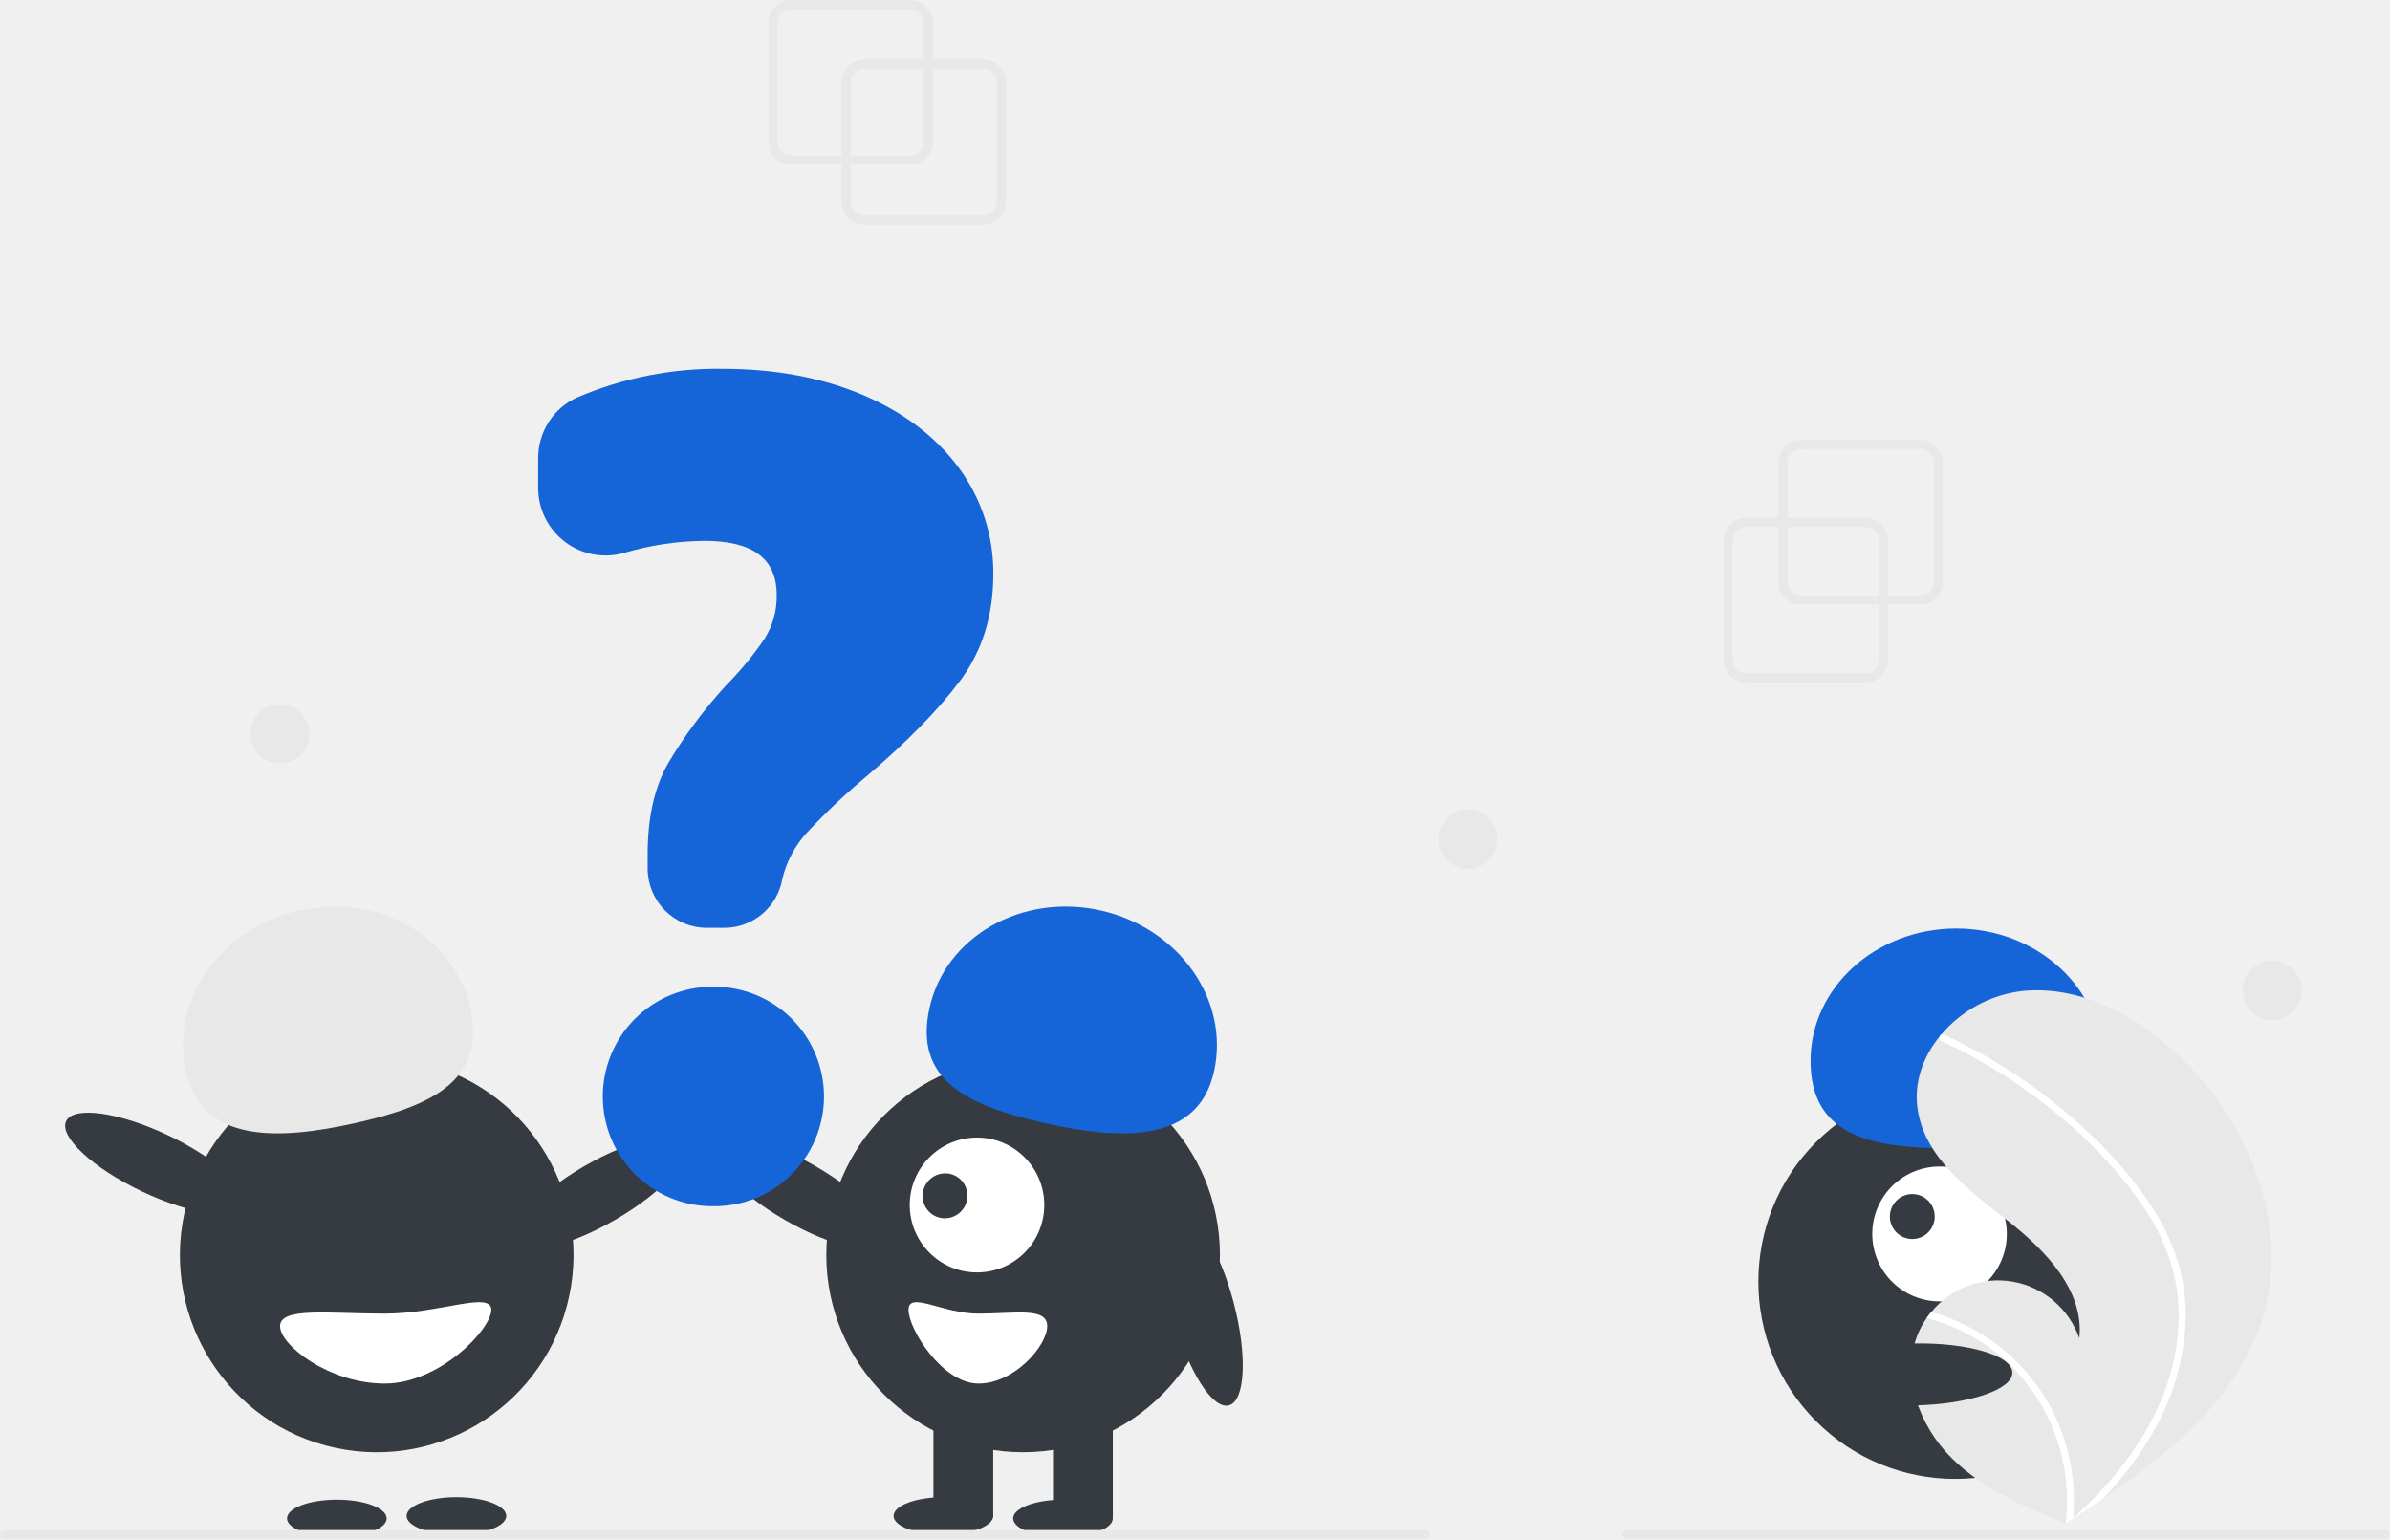
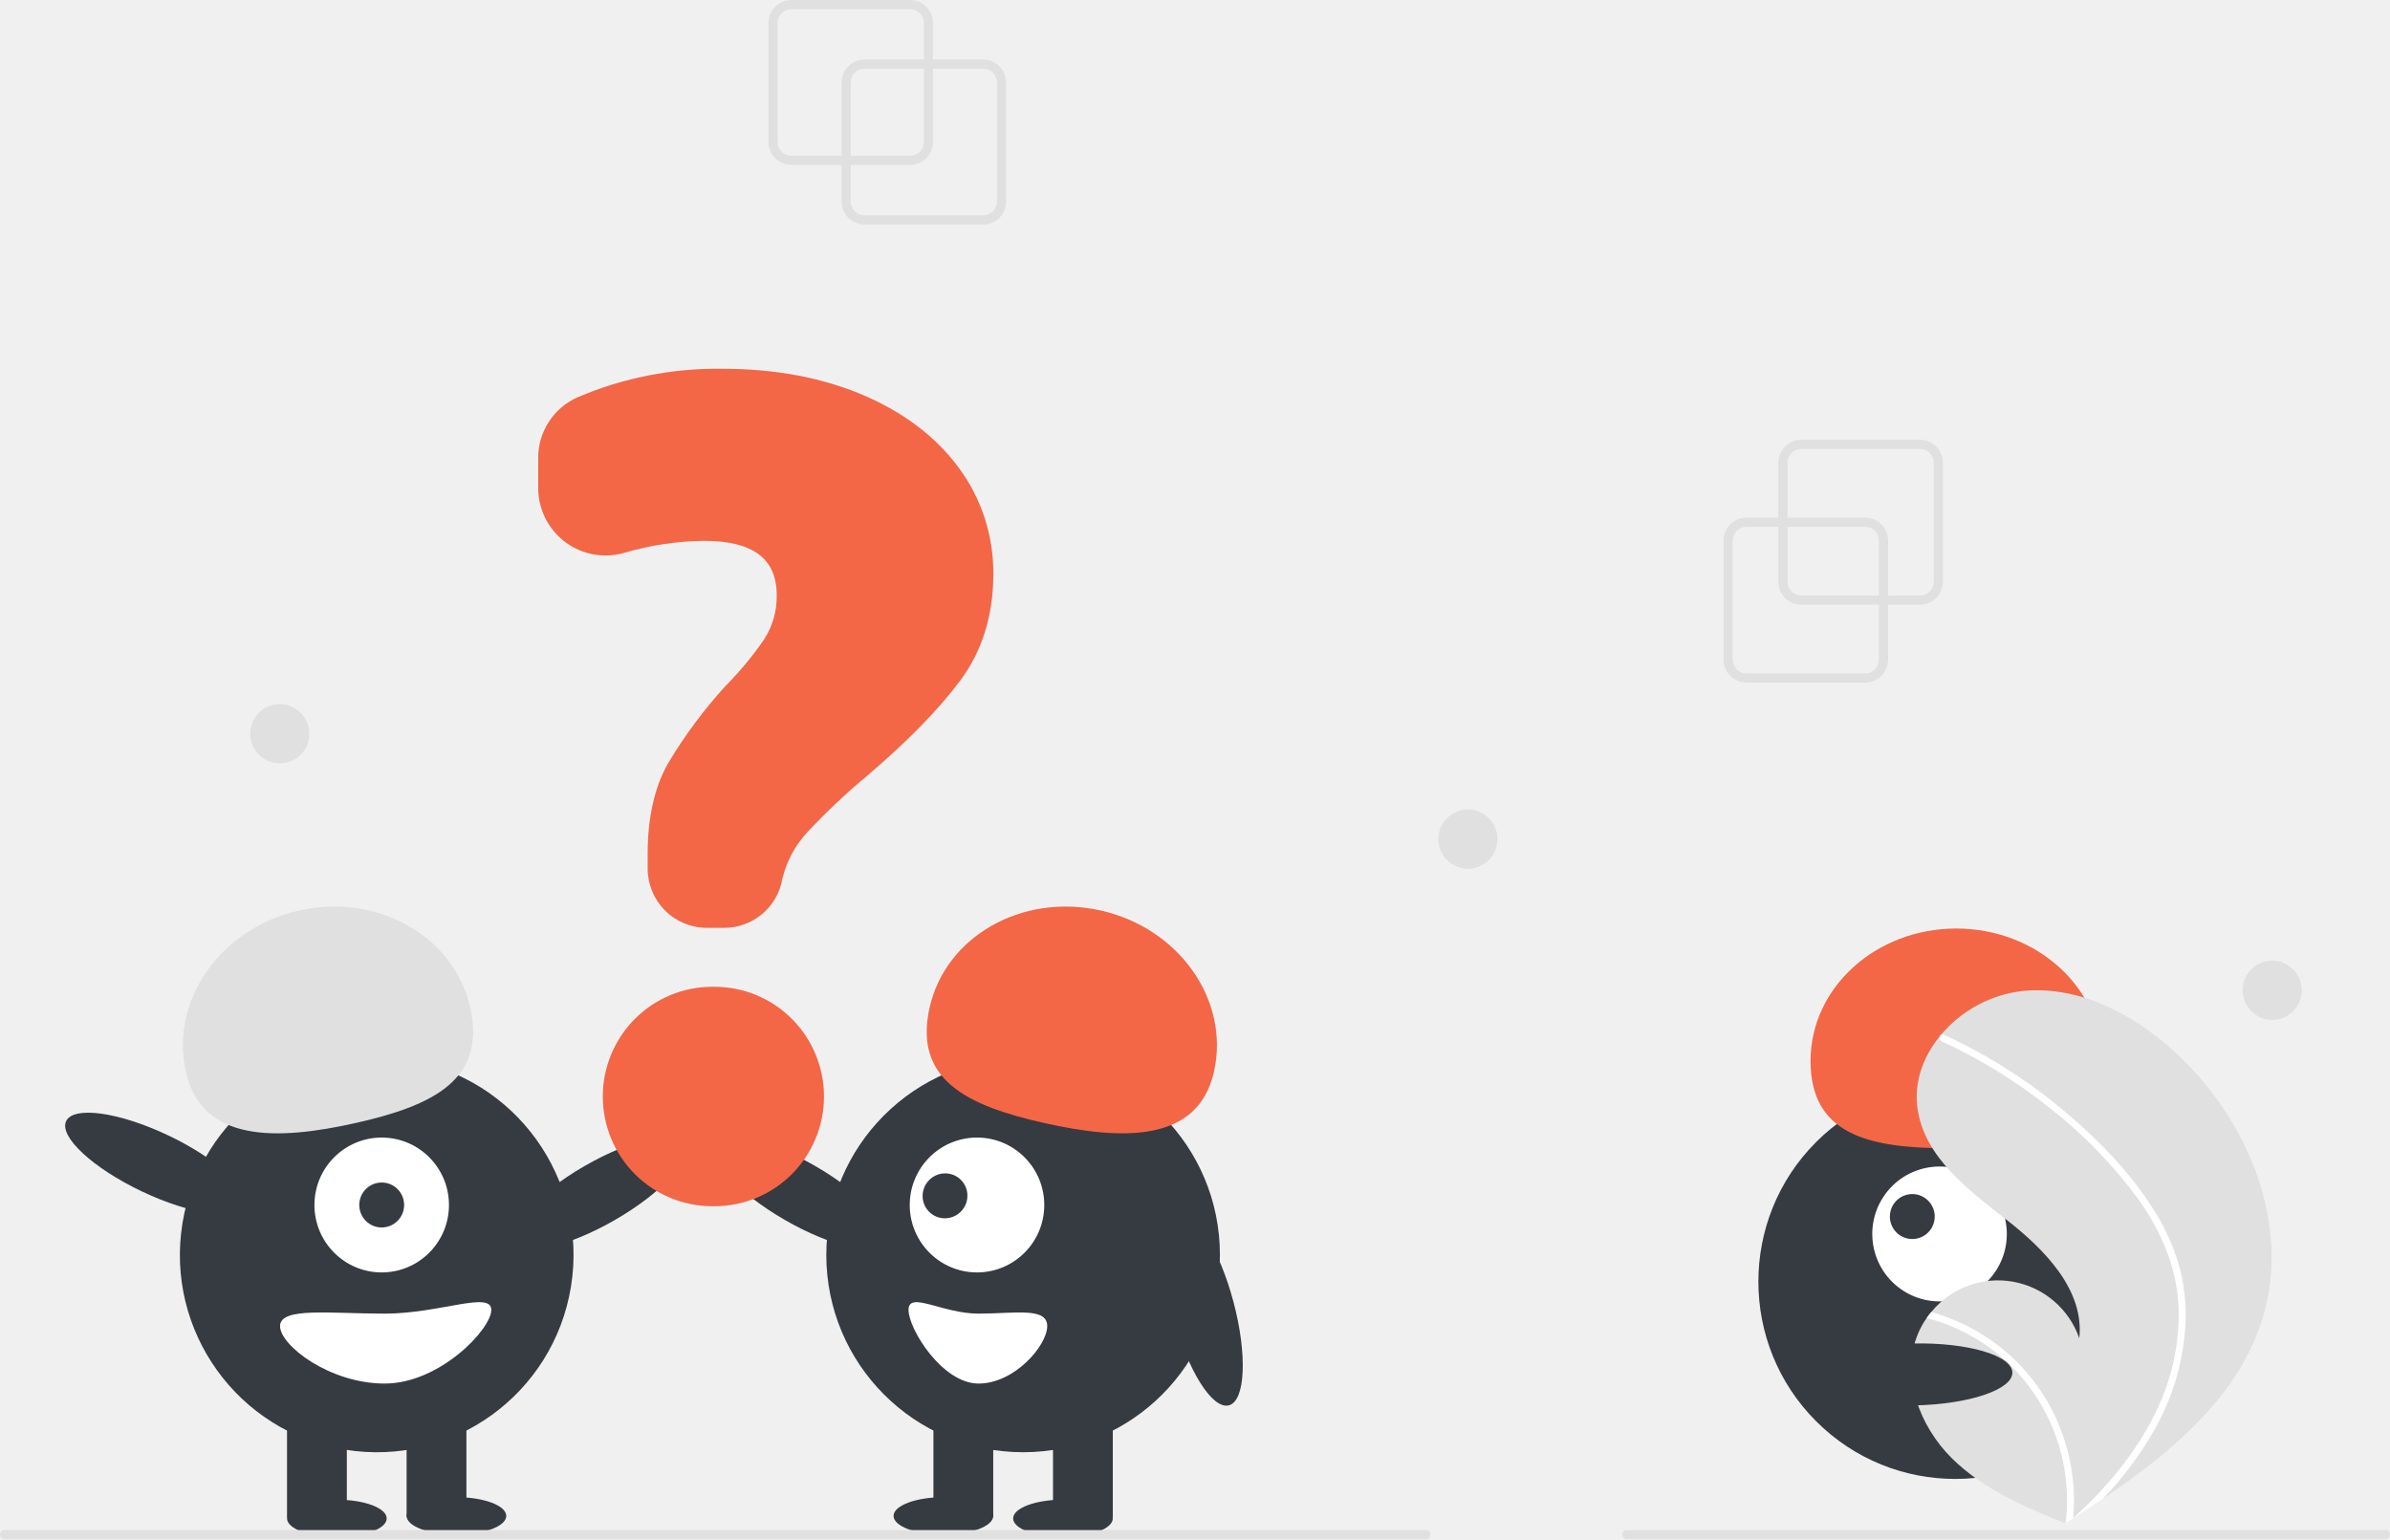
<svg xmlns="http://www.w3.org/2000/svg" width="295" height="190" viewBox="0 0 295 190" fill="none">
  <g clip-path="url(#clip0)">
-     <path d="M258.507 175.427C267.994 165.916 267.994 150.496 258.507 140.986C249.021 131.475 233.64 131.475 224.153 140.986C214.666 150.496 214.666 165.916 224.153 175.427C233.64 184.937 249.021 184.937 258.507 175.427Z" fill="#363A41" />
+     <path d="M258.507 175.427C267.994 165.916 267.994 150.497 258.507 140.986C249.021 131.475 233.64 131.475 224.153 140.986C214.666 150.497 214.666 165.916 224.153 175.427C233.64 184.938 249.021 184.938 258.507 175.427Z" fill="#363A41" />
    <path d="M241.195 160.447C245.672 159.453 248.498 155.009 247.507 150.521C246.516 146.033 242.083 143.2 237.606 144.193C233.129 145.187 230.303 149.631 231.294 154.119C232.285 158.607 236.718 161.44 241.195 160.447Z" fill="white" />
    <path d="M236.635 152.879C238.128 152.548 239.07 151.067 238.739 149.571C238.409 148.075 236.932 147.13 235.439 147.461C233.947 147.793 233.005 149.274 233.335 150.77C233.666 152.266 235.143 153.21 236.635 152.879Z" fill="#363A41" />
-     <path d="M240.37 141.742C230.436 141.724 223.461 139.945 223.478 130.921C223.495 121.898 231.562 114.598 241.497 114.616C251.432 114.635 259.472 121.965 259.455 130.988C259.439 140.012 250.305 141.761 240.37 141.742Z" fill="#1565D8" />
-     <path d="M279.405 162.277C276.555 172.188 268.234 179.126 259.555 185.019C258.343 185.842 257.131 186.646 255.918 187.431C255.91 187.435 255.901 187.443 255.893 187.446C255.835 187.484 255.776 187.522 255.722 187.559C255.472 187.721 255.221 187.883 254.973 188.043L255.109 188.104C255.109 188.104 255.243 188.176 255.097 188.116C255.053 188.097 255.008 188.081 254.964 188.063C249.922 186.024 244.79 183.835 240.926 180.016C236.918 176.05 234.575 169.829 236.746 164.619C237.031 163.936 237.391 163.288 237.82 162.686C237.996 162.433 238.186 162.191 238.383 161.954C239.58 160.489 241.145 159.37 242.917 158.713C244.688 158.055 246.603 157.882 248.463 158.212C250.323 158.542 252.062 159.363 253.501 160.59C254.94 161.817 256.027 163.406 256.65 165.194C257.288 159.242 252.392 154.256 247.681 150.578C242.968 146.901 237.612 142.896 236.701 136.977C236.192 133.684 237.334 130.493 239.415 127.931C239.48 127.853 239.544 127.775 239.61 127.699C242.143 124.715 245.706 122.799 249.587 122.334C256.814 121.581 263.834 125.416 269.085 130.454C277.535 138.559 282.644 151.009 279.405 162.277Z" fill="#E8E8E8" />
-     <path d="M265.82 149.314C267.207 151.478 268.272 153.832 268.981 156.304C269.581 158.513 269.848 160.8 269.773 163.088C269.58 167.796 268.261 172.39 265.928 176.481C264.171 179.585 262.03 182.454 259.555 185.019C258.343 185.842 257.131 186.646 255.918 187.431C255.91 187.435 255.901 187.443 255.893 187.446C255.835 187.484 255.776 187.522 255.722 187.56C255.472 187.721 255.221 187.883 254.973 188.043C254.973 188.043 255.243 188.176 255.097 188.116C255.053 188.098 255.008 188.081 254.964 188.063C255.416 184.348 254.973 180.579 253.673 177.072C252.373 173.564 250.253 170.42 247.491 167.903C244.722 165.424 241.409 163.637 237.82 162.686C237.996 162.433 238.186 162.191 238.383 161.954C239.769 162.344 241.118 162.856 242.414 163.483C247.047 165.714 250.841 169.381 253.234 173.941C255.381 178.082 256.305 182.751 255.897 187.4C256.105 187.212 256.312 187.02 256.513 186.829C260.345 183.248 263.748 179.137 266.051 174.393C268.049 170.376 269.031 165.927 268.911 161.44C268.723 156.546 266.778 152.014 263.962 148.068C260.876 143.859 257.231 140.092 253.127 136.873C248.991 133.552 244.465 130.751 239.65 128.532C239.542 128.481 239.457 128.39 239.413 128.278C239.369 128.166 239.37 128.042 239.415 127.931C239.447 127.831 239.517 127.748 239.61 127.699C239.658 127.679 239.71 127.669 239.762 127.671C239.814 127.674 239.865 127.688 239.911 127.712C240.505 127.987 241.095 128.265 241.681 128.555C246.558 130.972 251.118 133.987 255.253 137.53C259.249 140.945 263.01 144.846 265.82 149.314Z" fill="white" />
+     <path d="M240.37 141.742C230.436 141.724 223.461 139.945 223.478 130.921C223.495 121.898 231.562 114.598 241.497 114.616C251.432 114.635 259.472 121.965 259.455 130.988C259.439 140.012 250.305 141.761 240.37 141.742Z" fill="#F36747" />
+     <path d="M279.405 162.277C276.555 172.188 268.234 179.126 259.555 185.019C258.343 185.842 257.131 186.646 255.918 187.431C255.91 187.435 255.901 187.443 255.893 187.446C255.835 187.484 255.776 187.522 255.722 187.559C255.472 187.721 255.221 187.883 254.973 188.043L255.109 188.104C255.109 188.104 255.243 188.176 255.097 188.116C255.053 188.097 255.008 188.081 254.964 188.063C249.922 186.024 244.79 183.835 240.926 180.016C236.918 176.05 234.575 169.829 236.746 164.619C237.031 163.936 237.391 163.288 237.82 162.686C237.996 162.433 238.186 162.191 238.383 161.954C239.58 160.489 241.145 159.37 242.917 158.713C244.688 158.055 246.603 157.882 248.463 158.212C250.323 158.542 252.062 159.363 253.501 160.59C254.94 161.817 256.027 163.406 256.65 165.194C257.288 159.242 252.392 154.256 247.681 150.578C242.968 146.901 237.612 142.896 236.701 136.977C236.192 133.684 237.334 130.493 239.415 127.931C239.48 127.853 239.544 127.775 239.61 127.699C242.143 124.715 245.706 122.799 249.587 122.334C256.814 121.581 263.834 125.416 269.085 130.454C277.535 138.559 282.644 151.009 279.405 162.277Z" fill="#E0E0E0" />
+     <path d="M265.82 149.314C267.207 151.478 268.272 153.832 268.981 156.304C269.581 158.513 269.848 160.8 269.773 163.088C269.58 167.796 268.261 172.389 265.928 176.481C264.171 179.585 262.03 182.454 259.555 185.019C258.343 185.842 257.131 186.646 255.918 187.431C255.91 187.435 255.901 187.443 255.893 187.446C255.835 187.484 255.776 187.522 255.722 187.559C255.472 187.721 255.221 187.883 254.973 188.043C254.973 188.043 255.243 188.176 255.097 188.116C255.053 188.097 255.008 188.081 254.964 188.063C255.416 184.348 254.973 180.579 253.673 177.072C252.373 173.564 250.253 170.42 247.491 167.903C244.722 165.424 241.409 163.637 237.82 162.686C237.996 162.433 238.186 162.191 238.383 161.954C239.769 162.344 241.118 162.855 242.414 163.483C247.047 165.714 250.841 169.381 253.234 173.941C255.381 178.082 256.305 182.751 255.897 187.4C256.105 187.212 256.312 187.02 256.513 186.829C260.345 183.248 263.748 179.137 266.051 174.393C268.049 170.376 269.031 165.927 268.911 161.439C268.723 156.546 266.778 152.014 263.962 148.068C260.876 143.859 257.231 140.092 253.127 136.873C248.991 133.552 244.465 130.75 239.65 128.532C239.542 128.481 239.457 128.39 239.413 128.278C239.369 128.166 239.37 128.042 239.415 127.931C239.447 127.831 239.517 127.748 239.61 127.699C239.658 127.679 239.71 127.669 239.762 127.671C239.814 127.674 239.865 127.687 239.911 127.712C240.505 127.987 241.095 128.265 241.681 128.555C246.558 130.972 251.118 133.987 255.253 137.53C259.249 140.945 263.01 144.846 265.82 149.314Z" fill="white" />
    <path d="M41.579 189.745C44.975 189.745 47.729 188.71 47.729 187.433C47.729 186.156 44.975 185.121 41.579 185.121C38.182 185.121 35.429 186.156 35.429 187.433C35.429 188.71 38.182 189.745 41.579 189.745Z" fill="#363A41" />
-     <path d="M56.339 189.437C59.735 189.437 62.488 188.401 62.488 187.125C62.488 185.848 59.735 184.812 56.339 184.812C52.942 184.812 50.188 185.848 50.188 187.125C50.188 188.401 52.942 189.437 56.339 189.437Z" fill="#363A41" />
-     <path d="M75.933 150.575C81.744 147.217 85.603 143.011 84.551 141.182C83.5 139.353 77.936 140.593 72.124 143.952C66.312 147.311 62.454 151.516 63.506 153.345C64.557 155.174 70.121 153.934 75.933 150.575Z" fill="#363A41" />
-     <path d="M70.477 158.811C72.626 145.535 63.633 133.026 50.39 130.871C37.147 128.717 24.669 137.733 22.52 151.009C20.371 164.286 29.364 176.795 42.607 178.949C55.85 181.104 68.328 172.088 70.477 158.811Z" fill="#363A41" />
-     <path d="M22.934 132.262C20.973 123.456 27.243 114.557 36.939 112.386C46.635 110.216 56.085 115.595 58.047 124.402C60.008 133.209 53.582 136.457 43.886 138.627C34.19 140.798 24.896 141.069 22.934 132.262Z" fill="#E8E8E8" />
+     <path d="M56.339 189.437C59.735 189.437 62.488 188.402 62.488 187.125C62.488 185.848 59.735 184.813 56.339 184.813C52.942 184.813 50.188 185.848 50.188 187.125C50.188 188.402 52.942 189.437 56.339 189.437Z" fill="#363A41" />
+     <path d="M75.933 150.576C81.744 147.217 85.603 143.011 84.551 141.182C83.5 139.353 77.936 140.593 72.124 143.952C66.312 147.311 62.454 151.516 63.506 153.345C64.557 155.174 70.121 153.934 75.933 150.576Z" fill="#363A41" />
+     <path d="M70.477 158.811C72.626 145.535 63.633 133.025 50.39 130.871C37.147 128.717 24.669 137.733 22.52 151.009C20.371 164.286 29.364 176.795 42.607 178.949C55.85 181.104 68.328 172.088 70.477 158.811Z" fill="#363A41" />
+     <path d="M42.809 174.023H35.429V187.279H42.809V174.023Z" fill="#363A41" />
+     <path d="M57.569 174.023H50.188V187.279H57.569V174.023Z" fill="#363A41" />
+     <path d="M47.114 157.068C51.699 157.068 55.416 153.342 55.416 148.745C55.416 144.148 51.699 140.421 47.114 140.421C42.528 140.421 38.811 144.148 38.811 148.745C38.811 153.342 42.528 157.068 47.114 157.068Z" fill="white" />
+     <path d="M47.114 151.519C48.642 151.519 49.881 150.277 49.881 148.745C49.881 147.212 48.642 145.97 47.114 145.97C45.585 145.97 44.346 147.212 44.346 148.745C44.346 150.277 45.585 151.519 47.114 151.519Z" fill="#363A41" />
+     <path d="M22.934 132.262C20.973 123.455 27.243 114.557 36.939 112.386C46.635 110.216 56.085 115.595 58.047 124.402C60.008 133.209 53.582 136.457 43.886 138.627C34.19 140.797 24.896 141.069 22.934 132.262Z" fill="#E0E0E0" />
    <path d="M30.112 148.828C31.014 146.921 26.832 143.038 20.771 140.156C14.71 137.274 9.065 136.484 8.163 138.392C7.261 140.299 11.442 144.182 17.503 147.064C23.564 149.946 29.209 150.736 30.112 148.828Z" fill="#363A41" />
    <path d="M34.566 163.696C34.566 166.08 40.688 170.786 47.481 170.786C54.274 170.786 60.643 164.076 60.643 161.692C60.643 159.309 54.274 162.155 47.481 162.155C40.688 162.155 34.566 161.312 34.566 163.696Z" fill="white" />
    <path d="M131.204 189.745C134.6 189.745 137.354 188.71 137.354 187.433C137.354 186.156 134.6 185.121 131.204 185.121C127.807 185.121 125.054 186.156 125.054 187.433C125.054 188.71 127.807 189.745 131.204 189.745Z" fill="#363A41" />
-     <path d="M116.444 189.437C119.84 189.437 122.594 188.401 122.594 187.125C122.594 185.848 119.84 184.812 116.444 184.812C113.047 184.812 110.294 185.848 110.294 187.125C110.294 188.401 113.047 189.437 116.444 189.437Z" fill="#363A41" />
+     <path d="M116.444 189.437C119.84 189.437 122.594 188.402 122.594 187.125C122.594 185.848 119.84 184.813 116.444 184.813C113.047 184.813 110.294 185.848 110.294 187.125C110.294 188.402 113.047 189.437 116.444 189.437Z" fill="#363A41" />
    <path d="M109.277 153.345C110.329 151.516 106.47 147.311 100.658 143.952C94.847 140.593 89.283 139.353 88.231 141.182C87.179 143.011 91.038 147.217 96.85 150.575C102.661 153.934 108.225 155.174 109.277 153.345Z" fill="#363A41" />
    <path d="M126.284 179.264C139.7 179.264 150.576 168.36 150.576 154.91C150.576 141.46 139.7 130.557 126.284 130.557C112.868 130.557 101.992 141.46 101.992 154.91C101.992 168.36 112.868 179.264 126.284 179.264Z" fill="#363A41" />
    <path d="M137.354 174.023H129.974V187.279H137.354V174.023Z" fill="#363A41" />
    <path d="M122.594 174.023H115.214V187.279H122.594V174.023Z" fill="#363A41" />
    <path d="M120.592 157.068C125.178 157.068 128.895 153.342 128.895 148.745C128.895 144.148 125.178 140.421 120.592 140.421C116.007 140.421 112.29 144.148 112.29 148.745C112.29 153.342 116.007 157.068 120.592 157.068Z" fill="white" />
    <path d="M118.592 149.568C119.676 148.482 119.683 146.727 118.607 145.647C117.532 144.568 115.781 144.573 114.696 145.659C113.612 146.745 113.605 148.501 114.681 149.58C115.756 150.66 117.507 150.654 118.592 149.568Z" fill="#363A41" />
-     <path d="M128.896 138.627C119.2 136.457 112.774 133.209 114.736 124.402C116.697 115.595 126.147 110.216 135.844 112.386C145.54 114.557 151.81 123.456 149.848 132.262C147.887 141.069 138.592 140.798 128.896 138.627Z" fill="#1565D8" />
-     <path d="M151.687 173.474C153.722 172.932 153.976 167.224 152.254 160.724C150.532 154.224 147.486 149.394 145.451 149.936C143.415 150.478 143.161 156.187 144.883 162.686C146.605 169.186 149.651 174.016 151.687 173.474Z" fill="#363A41" />
-     <path d="M120.78 162.155C116.321 162.155 112.139 159.309 112.139 161.692C112.139 164.076 116.321 170.786 120.78 170.786C125.24 170.786 129.259 166.08 129.259 163.696C129.259 161.313 125.24 162.155 120.78 162.155Z" fill="white" />
-     <path d="M89.386 114.531H87.229C85.297 114.529 83.444 113.758 82.077 112.388C80.711 111.018 79.942 109.161 79.94 107.223V105.408C79.94 100.91 80.79 97.145 82.466 94.216C84.498 90.808 86.868 87.615 89.541 84.686C91.315 82.898 92.925 80.952 94.351 78.874C95.374 77.259 95.902 75.379 95.87 73.466C95.87 68.955 92.938 66.762 86.907 66.762C83.561 66.8 80.237 67.3 77.028 68.249C75.79 68.603 74.487 68.664 73.222 68.428C71.956 68.192 70.763 67.664 69.735 66.887C68.708 66.11 67.874 65.104 67.3 63.949C66.726 62.794 66.428 61.522 66.427 60.231V56.556C66.42 54.973 66.871 53.423 67.725 52.092C68.58 50.762 69.801 49.708 71.24 49.059C76.908 46.634 83.021 45.429 89.183 45.521C95.638 45.521 101.465 46.608 106.503 48.751C111.55 50.9 115.538 53.929 118.355 57.756C121.163 61.555 122.656 66.171 122.605 70.9C122.605 75.978 121.222 80.4 118.495 84.045C115.798 87.653 111.931 91.602 107.002 95.785C104.405 97.95 101.944 100.274 99.634 102.744C98.141 104.355 97.086 106.324 96.57 108.461C96.283 110.162 95.403 111.705 94.088 112.816C92.772 113.927 91.107 114.535 89.386 114.531Z" fill="#1565D8" />
-     <path d="M88.187 148.896H87.903C84.321 148.893 80.887 147.465 78.355 144.926C75.824 142.386 74.402 138.942 74.402 135.352C74.402 131.761 75.824 128.318 78.355 125.778C80.887 123.238 84.321 121.81 87.903 121.808H88.187C89.962 121.807 91.72 122.156 93.36 122.837C95 123.517 96.49 124.514 97.746 125.772C99.001 127.03 99.997 128.523 100.676 130.167C101.356 131.811 101.706 133.573 101.706 135.352C101.706 137.131 101.356 138.893 100.676 140.537C99.997 142.181 99.001 143.674 97.746 144.932C96.49 146.19 95 147.187 93.36 147.867C91.72 148.547 89.962 148.897 88.187 148.896Z" fill="#1565D8" />
-     <path d="M175.985 190H0.564C0.414 190 0.271 189.94 0.165 189.834C0.059 189.728 0 189.585 0 189.435C0 189.285 0.059 189.141 0.165 189.035C0.271 188.929 0.414 188.869 0.564 188.869H175.985C176.134 188.869 176.278 188.929 176.384 189.035C176.489 189.141 176.549 189.285 176.549 189.435C176.549 189.585 176.489 189.728 176.384 189.834C176.278 189.94 176.134 190 175.985 190Z" fill="#E8E8E8" />
-     <path d="M294.436 190H200.803C200.653 190 200.51 189.94 200.404 189.834C200.298 189.728 200.239 189.585 200.239 189.435C200.239 189.285 200.298 189.141 200.404 189.035C200.51 188.929 200.653 188.869 200.803 188.869H294.436C294.586 188.869 294.729 188.929 294.835 189.035C294.941 189.141 295 189.285 295 189.435C295 189.585 294.941 189.728 294.835 189.834C294.729 189.94 294.586 190 294.436 190Z" fill="#E8E8E8" />
-     <path d="M236.322 173.483C243.029 173.351 248.432 171.533 248.391 169.423C248.35 167.312 242.88 165.707 236.173 165.839C229.466 165.97 224.062 167.788 224.104 169.899C224.145 172.01 229.615 173.614 236.322 173.483Z" fill="#363A41" />
-     <path d="M230.225 84.256H215.56C214.812 84.255 214.095 83.957 213.566 83.427C213.038 82.897 212.74 82.178 212.739 81.429V66.726C212.74 65.977 213.038 65.258 213.566 64.728C214.095 64.198 214.812 63.9 215.56 63.899H230.225C230.973 63.9 231.689 64.198 232.218 64.728C232.747 65.258 233.044 65.977 233.045 66.726V81.429C233.044 82.178 232.747 82.897 232.218 83.427C231.689 83.957 230.973 84.255 230.225 84.256ZM215.56 65.03C215.111 65.03 214.681 65.209 214.364 65.527C214.046 65.845 213.868 66.276 213.867 66.726V81.429C213.868 81.879 214.046 82.31 214.364 82.628C214.681 82.946 215.111 83.125 215.56 83.125H230.225C230.674 83.125 231.104 82.946 231.421 82.628C231.738 82.31 231.917 81.879 231.917 81.429V66.726C231.917 66.276 231.738 65.845 231.421 65.527C231.104 65.209 230.674 65.03 230.225 65.03H215.56Z" fill="#E8E8E8" />
-     <path d="M236.994 74.643H222.328C221.58 74.642 220.864 74.344 220.335 73.814C219.806 73.284 219.509 72.565 219.508 71.815V57.113C219.509 56.363 219.806 55.645 220.335 55.115C220.864 54.585 221.58 54.286 222.328 54.286H236.994C237.741 54.286 238.458 54.585 238.987 55.115C239.516 55.645 239.813 56.363 239.814 57.113V71.815C239.813 72.565 239.516 73.284 238.987 73.814C238.458 74.344 237.741 74.642 236.994 74.643ZM222.328 55.417C221.88 55.417 221.449 55.596 221.132 55.914C220.815 56.232 220.637 56.663 220.636 57.113V71.815C220.637 72.265 220.815 72.696 221.132 73.014C221.449 73.332 221.88 73.511 222.328 73.512H236.994C237.442 73.511 237.872 73.332 238.19 73.014C238.507 72.696 238.685 72.265 238.686 71.815V57.113C238.685 56.663 238.507 56.232 238.19 55.914C237.872 55.596 237.442 55.417 236.994 55.417H222.328Z" fill="#E8E8E8" />
-     <path d="M121.363 27.708H106.697C105.949 27.707 105.233 27.409 104.704 26.879C104.175 26.349 103.878 25.63 103.877 24.881V10.178C103.878 9.429 104.175 8.71 104.704 8.18C105.233 7.65 105.949 7.352 106.697 7.351H121.363C122.11 7.352 122.827 7.65 123.356 8.18C123.885 8.71 124.182 9.429 124.183 10.178V24.881C124.182 25.63 123.885 26.349 123.356 26.879C122.827 27.409 122.11 27.707 121.363 27.708ZM106.697 8.482C106.249 8.483 105.818 8.661 105.501 8.979C105.184 9.297 105.005 9.729 105.005 10.178V24.881C105.005 25.331 105.184 25.762 105.501 26.08C105.818 26.398 106.249 26.577 106.697 26.577H121.363C121.811 26.577 122.241 26.398 122.559 26.08C122.876 25.762 123.054 25.331 123.055 24.881V10.178C123.054 9.729 122.876 9.297 122.559 8.979C122.241 8.661 121.811 8.483 121.363 8.482H106.697Z" fill="#E8E8E8" />
-     <path d="M112.338 20.357H97.672C96.925 20.356 96.208 20.058 95.679 19.528C95.15 18.998 94.853 18.279 94.852 17.53V2.827C94.853 2.078 95.15 1.359 95.679 0.829C96.208 0.299 96.925 0.001 97.672 0H112.338C113.085 0.001 113.802 0.299 114.331 0.829C114.86 1.359 115.157 2.078 115.158 2.827V17.53C115.157 18.279 114.86 18.998 114.331 19.528C113.802 20.058 113.085 20.356 112.338 20.357ZM97.672 1.131C97.224 1.131 96.794 1.31 96.476 1.628C96.159 1.946 95.981 2.378 95.98 2.827V17.53C95.981 17.98 96.159 18.411 96.476 18.729C96.794 19.047 97.224 19.226 97.672 19.226H112.338C112.786 19.226 113.216 19.047 113.534 18.729C113.851 18.411 114.029 17.98 114.03 17.53V2.827C114.029 2.378 113.851 1.946 113.534 1.628C113.216 1.31 112.786 1.131 112.338 1.131H97.672Z" fill="#E8E8E8" />
-     <path d="M181.186 107.235C183.2 107.235 184.833 105.598 184.833 103.578C184.833 101.559 183.2 99.921 181.186 99.921C179.171 99.921 177.538 101.559 177.538 103.578C177.538 105.598 179.171 107.235 181.186 107.235Z" fill="#E8E8E8" />
-     <path d="M34.532 94.229C36.546 94.229 38.179 92.592 38.179 90.572C38.179 88.553 36.546 86.915 34.532 86.915C32.517 86.915 30.884 88.553 30.884 90.572C30.884 92.592 32.517 94.229 34.532 94.229Z" fill="#E8E8E8" />
-     <path d="M280.459 125.896C282.473 125.896 284.107 124.259 284.107 122.239C284.107 120.22 282.473 118.582 280.459 118.582C278.444 118.582 276.811 120.22 276.811 122.239C276.811 124.259 278.444 125.896 280.459 125.896Z" fill="#E8E8E8" />
+     <path d="M128.896 138.627C119.2 136.457 112.774 133.209 114.736 124.402C116.697 115.595 126.147 110.216 135.844 112.386C145.54 114.557 151.81 123.455 149.848 132.262C147.887 141.069 138.592 140.797 128.896 138.627Z" fill="#F36747" />
+     <path d="M151.687 173.474C153.722 172.932 153.976 167.224 152.254 160.724C150.532 154.224 147.486 149.395 145.451 149.937C143.415 150.479 143.161 156.187 144.883 162.687C146.605 169.186 149.651 174.016 151.687 173.474Z" fill="#363A41" />
+     <path d="M120.78 162.155C116.321 162.155 112.139 159.309 112.139 161.693C112.139 164.076 116.321 170.787 120.78 170.787C125.24 170.787 129.259 166.08 129.259 163.696C129.259 161.313 125.24 162.155 120.78 162.155Z" fill="white" />
+     <path d="M89.386 114.531H87.229C85.297 114.529 83.444 113.758 82.077 112.388C80.711 111.018 79.942 109.161 79.94 107.223V105.408C79.94 100.91 80.79 97.145 82.466 94.216C84.498 90.808 86.868 87.616 89.541 84.686C91.315 82.898 92.925 80.952 94.351 78.874C95.374 77.259 95.902 75.379 95.87 73.467C95.87 68.955 92.938 66.762 86.907 66.762C83.561 66.8 80.237 67.3 77.028 68.249C75.79 68.603 74.487 68.664 73.222 68.428C71.956 68.192 70.763 67.664 69.735 66.887C68.708 66.11 67.874 65.104 67.3 63.949C66.726 62.794 66.428 61.522 66.427 60.231V56.556C66.42 54.973 66.871 53.423 67.725 52.093C68.58 50.762 69.801 49.708 71.24 49.059C76.908 46.635 83.021 45.429 89.183 45.521C95.638 45.521 101.465 46.608 106.503 48.751C111.55 50.9 115.538 53.929 118.355 57.756C121.163 61.555 122.656 66.171 122.605 70.9C122.605 75.978 121.222 80.401 118.495 84.045C115.798 87.653 111.931 91.603 107.002 95.785C104.405 97.95 101.944 100.274 99.634 102.744C98.141 104.355 97.086 106.324 96.57 108.462C96.283 110.162 95.403 111.705 94.088 112.816C92.772 113.927 91.107 114.535 89.386 114.531Z" fill="#F36747" />
+     <path d="M88.187 148.896H87.903C84.321 148.894 80.887 147.466 78.355 144.926C75.824 142.386 74.402 138.943 74.402 135.352C74.402 131.762 75.824 128.318 78.355 125.778C80.887 123.239 84.321 121.811 87.903 121.808H88.187C89.962 121.807 91.72 122.157 93.36 122.837C95 123.517 96.49 124.514 97.746 125.772C99.001 127.03 99.997 128.523 100.676 130.167C101.356 131.811 101.706 133.573 101.706 135.352C101.706 137.131 101.356 138.893 100.676 140.537C99.997 142.181 99.001 143.674 97.746 144.932C96.49 146.19 95 147.187 93.36 147.867C91.72 148.548 89.962 148.897 88.187 148.896Z" fill="#F36747" />
+     <path d="M175.985 190H0.564C0.414 190 0.271 189.94 0.165 189.834C0.059 189.728 0 189.584 0 189.434C0 189.285 0.059 189.141 0.165 189.035C0.271 188.929 0.414 188.869 0.564 188.869H175.985C176.134 188.869 176.278 188.929 176.384 189.035C176.489 189.141 176.549 189.285 176.549 189.434C176.549 189.584 176.489 189.728 176.384 189.834C176.278 189.94 176.134 190 175.985 190Z" fill="#E0E0E0" />
+     <path d="M294.436 190H200.803C200.653 190 200.51 189.94 200.404 189.834C200.298 189.728 200.239 189.584 200.239 189.434C200.239 189.285 200.298 189.141 200.404 189.035C200.51 188.929 200.653 188.869 200.803 188.869H294.436C294.586 188.869 294.729 188.929 294.835 189.035C294.941 189.141 295 189.285 295 189.434C295 189.584 294.941 189.728 294.835 189.834C294.729 189.94 294.586 190 294.436 190Z" fill="#E0E0E0" />
+     <path d="M236.322 173.483C243.029 173.351 248.432 171.533 248.391 169.423C248.35 167.312 242.88 165.707 236.173 165.839C229.466 165.97 224.062 167.788 224.104 169.899C224.145 172.009 229.615 173.614 236.322 173.483Z" fill="#363A41" />
+     <path d="M230.225 84.256H215.56C214.812 84.255 214.095 83.957 213.566 83.427C213.038 82.897 212.74 82.178 212.739 81.429V66.726C212.74 65.977 213.038 65.258 213.566 64.728C214.095 64.198 214.812 63.9 215.56 63.899H230.225C230.973 63.9 231.689 64.198 232.218 64.728C232.747 65.258 233.044 65.977 233.045 66.726V81.429C233.044 82.178 232.747 82.897 232.218 83.427C231.689 83.957 230.973 84.255 230.225 84.256ZM215.56 65.03C215.111 65.03 214.681 65.209 214.364 65.527C214.046 65.845 213.868 66.276 213.867 66.726V81.429C213.868 81.878 214.046 82.309 214.364 82.628C214.681 82.946 215.111 83.124 215.56 83.125H230.225C230.674 83.124 231.104 82.946 231.421 82.628C231.738 82.309 231.917 81.878 231.917 81.429V66.726C231.917 66.276 231.738 65.845 231.421 65.527C231.104 65.209 230.674 65.03 230.225 65.03H215.56Z" fill="#E0E0E0" />
+     <path d="M236.994 74.643H222.328C221.58 74.642 220.864 74.344 220.335 73.814C219.806 73.284 219.509 72.565 219.508 71.816V57.113C219.509 56.364 219.806 55.645 220.335 55.115C220.864 54.585 221.58 54.287 222.328 54.286H236.994C237.741 54.287 238.458 54.585 238.987 55.115C239.516 55.645 239.813 56.364 239.814 57.113V71.816C239.813 72.565 239.516 73.284 238.987 73.814C238.458 74.344 237.741 74.642 236.994 74.643ZM222.328 55.417C221.88 55.417 221.449 55.596 221.132 55.914C220.815 56.232 220.637 56.663 220.636 57.113V71.816C220.637 72.265 220.815 72.697 221.132 73.014C221.449 73.333 221.88 73.511 222.328 73.512H236.994C237.442 73.511 237.872 73.333 238.19 73.014C238.507 72.697 238.685 72.265 238.686 71.816V57.113C238.685 56.663 238.507 56.232 238.19 55.914C237.872 55.596 237.442 55.417 236.994 55.417H222.328Z" fill="#E0E0E0" />
+     <path d="M121.363 27.708H106.697C105.949 27.707 105.233 27.409 104.704 26.879C104.175 26.349 103.878 25.631 103.877 24.881V10.179C103.878 9.429 104.175 8.71 104.704 8.18C105.233 7.65 105.949 7.352 106.697 7.351H121.363C122.11 7.352 122.827 7.65 123.356 8.18C123.885 8.71 124.182 9.429 124.183 10.179V24.881C124.182 25.631 123.885 26.349 123.356 26.879C122.827 27.409 122.11 27.707 121.363 27.708ZM106.697 8.482C106.249 8.483 105.818 8.662 105.501 8.98C105.184 9.298 105.005 9.729 105.005 10.179V24.881C105.005 25.331 105.184 25.762 105.501 26.08C105.818 26.398 106.249 26.577 106.697 26.577H121.363C121.811 26.577 122.241 26.398 122.559 26.08C122.876 25.762 123.054 25.331 123.055 24.881V10.179C123.054 9.729 122.876 9.298 122.559 8.98C122.241 8.662 121.811 8.483 121.363 8.482H106.697Z" fill="#E0E0E0" />
+     <path d="M112.338 20.357H97.672C96.925 20.356 96.208 20.058 95.679 19.528C95.15 18.998 94.853 18.279 94.852 17.53V2.827C94.853 2.078 95.15 1.359 95.679 0.829C96.208 0.299 96.925 0.001 97.672 0H112.338C113.085 0.001 113.802 0.299 114.331 0.829C114.86 1.359 115.157 2.078 115.158 2.827V17.53C115.157 18.279 114.86 18.998 114.331 19.528C113.802 20.058 113.085 20.356 112.338 20.357ZM97.672 1.131C97.224 1.131 96.794 1.31 96.476 1.628C96.159 1.946 95.981 2.378 95.98 2.827V17.53C95.981 17.98 96.159 18.411 96.476 18.729C96.794 19.047 97.224 19.226 97.672 19.226H112.338C112.786 19.226 113.216 19.047 113.534 18.729C113.851 18.411 114.029 17.98 114.03 17.53V2.827C114.029 2.378 113.851 1.946 113.534 1.628C113.216 1.31 112.786 1.131 112.338 1.131H97.672Z" fill="#E0E0E0" />
+     <path d="M181.186 107.235C183.2 107.235 184.833 105.598 184.833 103.578C184.833 101.559 183.2 99.921 181.186 99.921C179.171 99.921 177.538 101.559 177.538 103.578C177.538 105.598 179.171 107.235 181.186 107.235Z" fill="#E0E0E0" />
+     <path d="M34.532 94.229C36.546 94.229 38.179 92.592 38.179 90.572C38.179 88.553 36.546 86.915 34.532 86.915C32.517 86.915 30.884 88.553 30.884 90.572C30.884 92.592 32.517 94.229 34.532 94.229Z" fill="#E0E0E0" />
+     <path d="M280.459 125.896C282.473 125.896 284.107 124.259 284.107 122.239C284.107 120.219 282.473 118.582 280.459 118.582C278.444 118.582 276.811 120.219 276.811 122.239C276.811 124.259 278.444 125.896 280.459 125.896Z" fill="#E0E0E0" />
  </g>
  <defs>
    <clipPath id="clip0">
      <rect width="295" height="190" fill="white" />
    </clipPath>
  </defs>
</svg>
